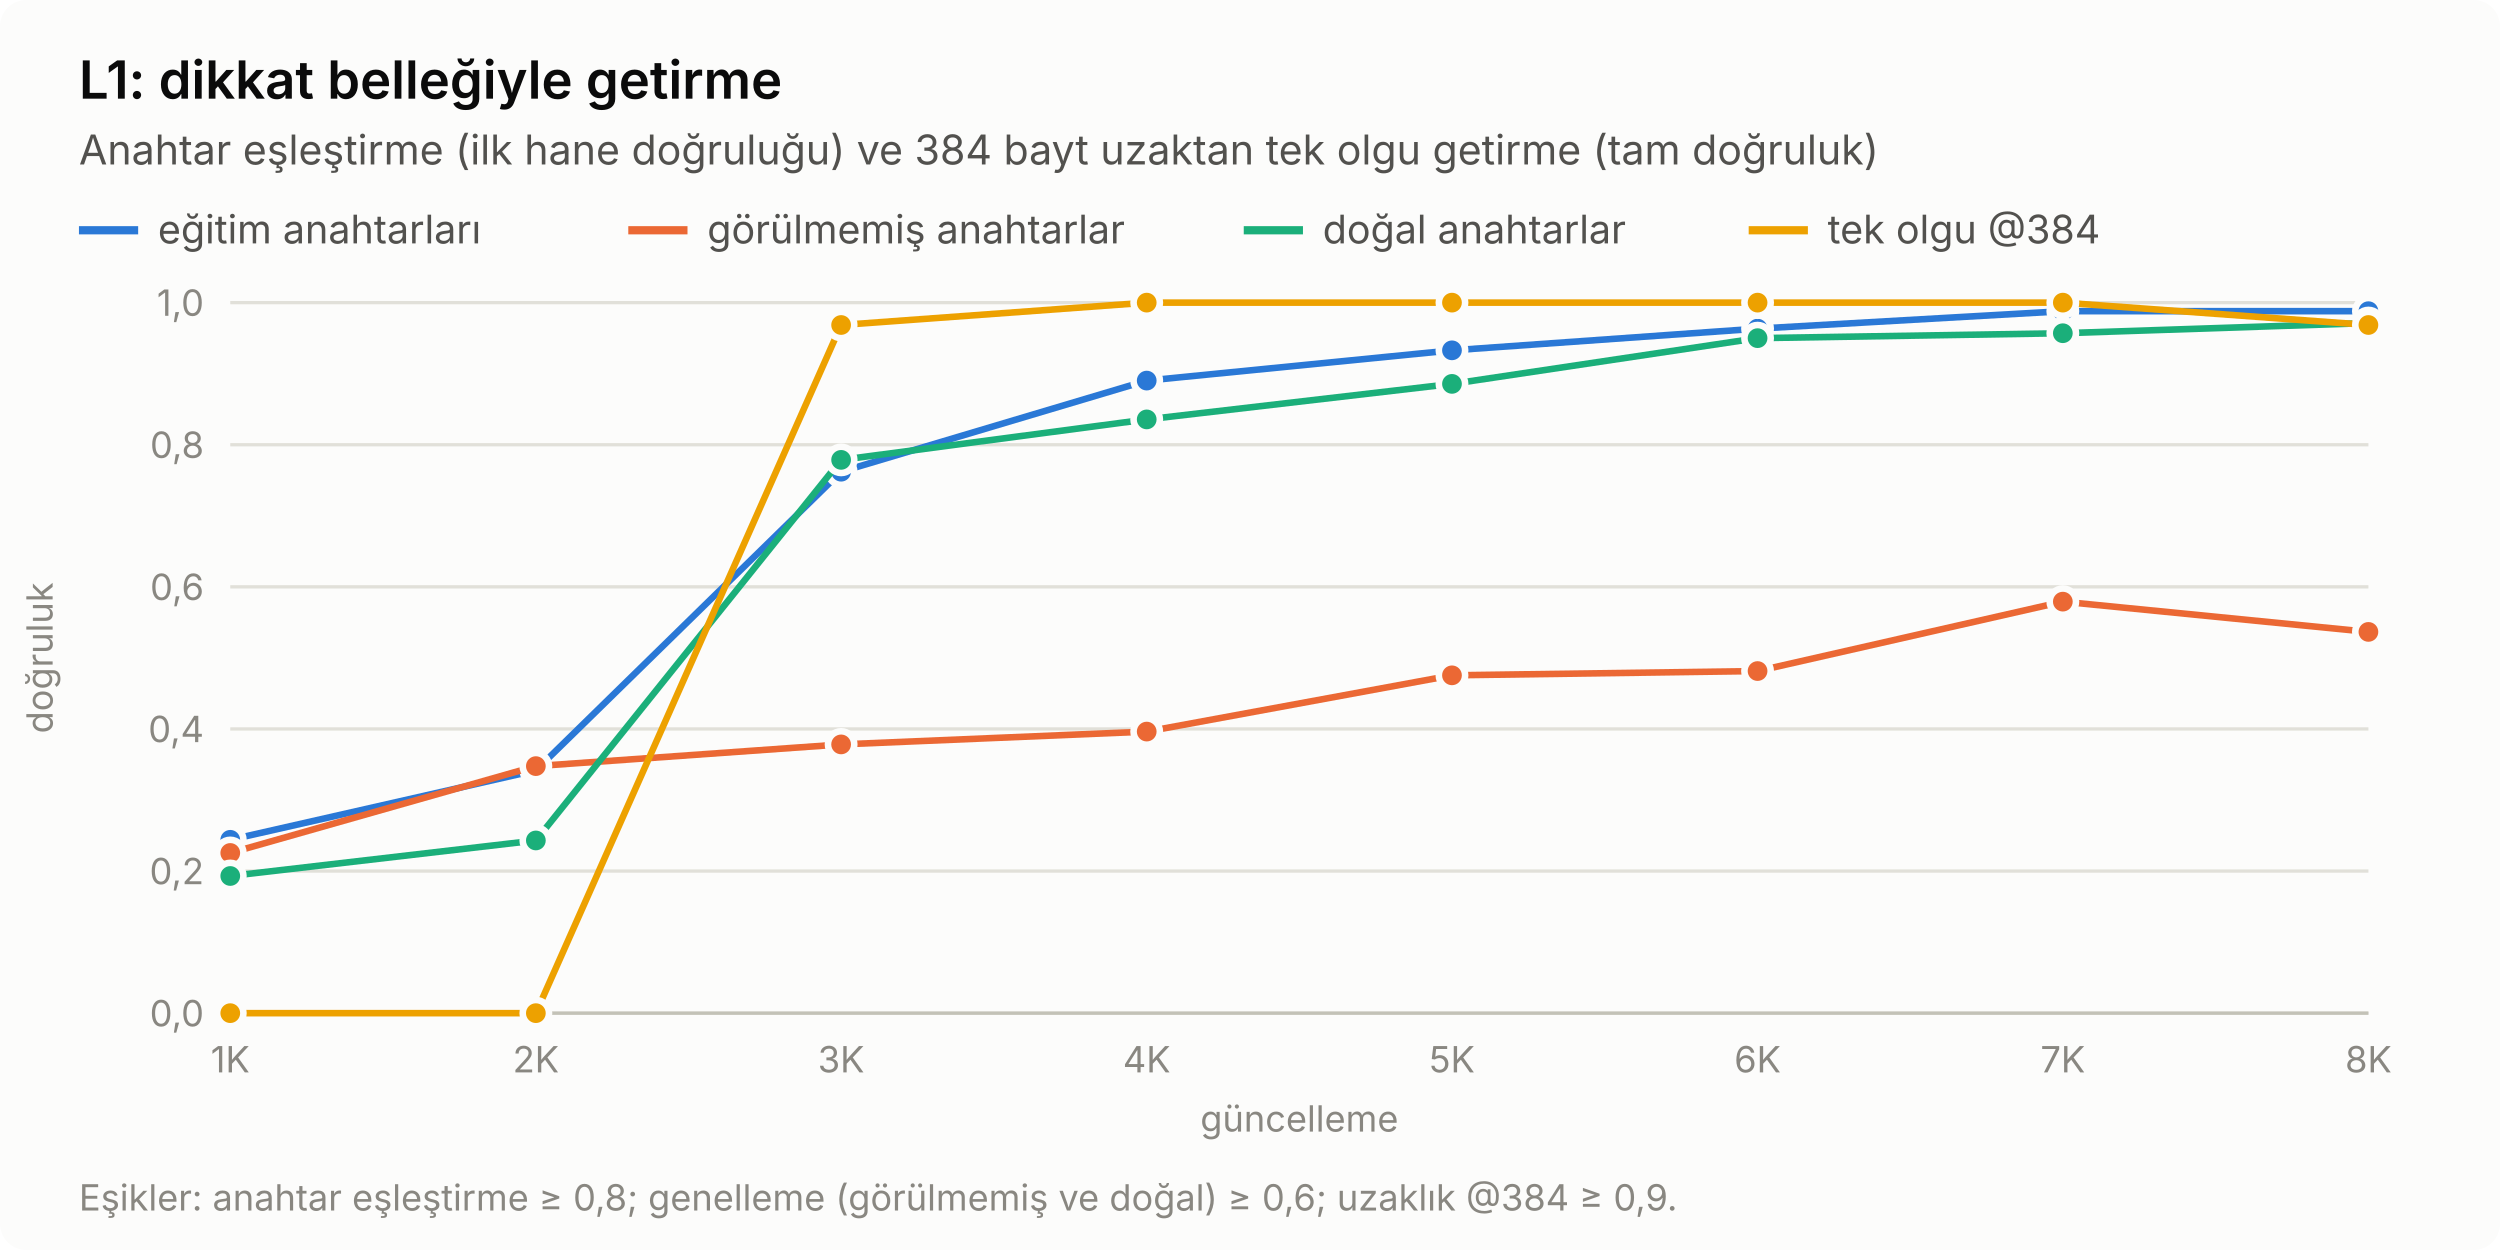
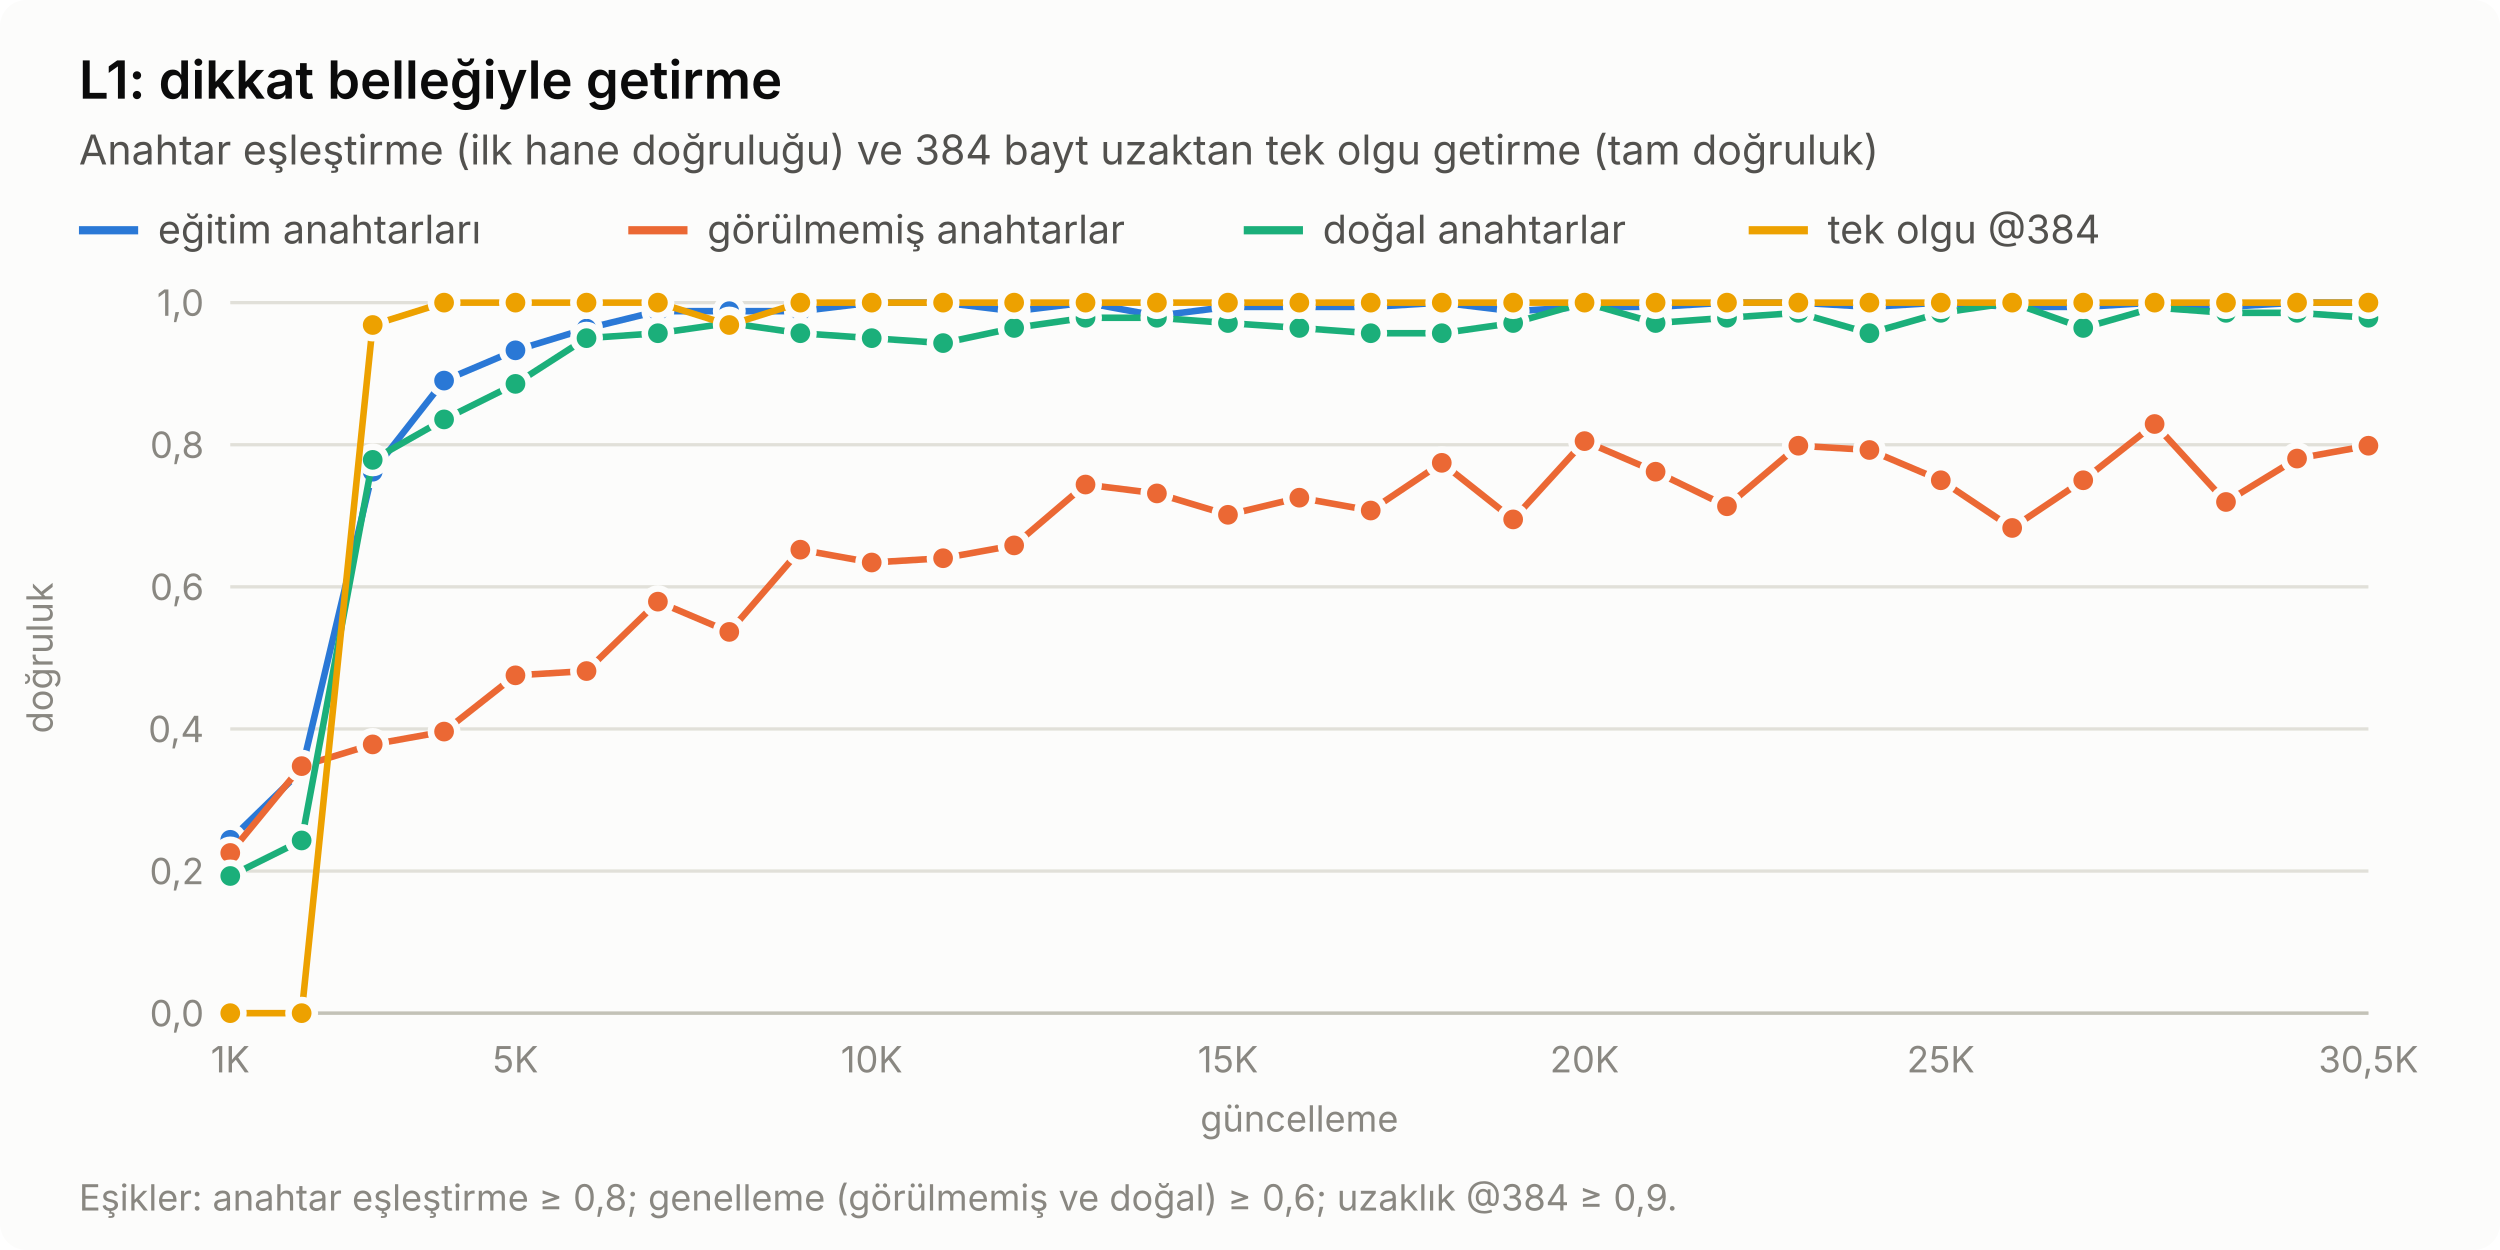
<svg xmlns="http://www.w3.org/2000/svg" width="760" height="380" viewBox="0 0 760 380" role="img" aria-labelledby="t d">
  <style>
.bg{fill:#fcfcfb}.t1{fill:#0b0b0b}.t2{fill:#52514e}.tm{fill:#898781}.grid{stroke:#e1e0d9}.axis{stroke:#c3c2b7}.ring{stroke:#fcfcfb}
.l1{stroke:#2a78d6}.l2{stroke:#eb6834}.l3{stroke:#1baf7a}.l4{stroke:#eda100}
.f1{fill:#2a78d6}.f2{fill:#eb6834}.f3{fill:#1baf7a}.f4{fill:#eda100}
@media (prefers-color-scheme:dark){.bg{fill:#1a1a19}.t1{fill:#f0efec}.t2{fill:#c3c2b7}.grid{stroke:#2c2c2a}.axis{stroke:#383835}
.ring{stroke:#1a1a19}.l1{stroke:#3987e5}.l2{stroke:#d95926}.l3{stroke:#199e70}.l4{stroke:#c98500}
.f1{fill:#3987e5}.f2{fill:#d95926}.f3{fill:#199e70}.f4{fill:#c98500}}
text{font-family:system-ui,-apple-system,'Segoe UI',sans-serif}
</style>
  <rect class="bg" width="760" height="380" rx="8" />
  <text class="t1" x="24.0" y="30.0" font-size="16" font-weight="600" text-anchor="start">L1: dikkat belleğiyle getirme</text>
  <text class="t2" x="24.0" y="50.0" font-size="12.5" font-weight="400" text-anchor="start">Anahtar eşleştirme (ilk hane doğruluğu) ve 384 bayt uzaktan tek olgu getirme (tam doğruluk)</text>
  <line class="l1" x1="24.0" y1="70.0" x2="42.0" y2="70.0" stroke-width="2.5" />
  <text class="t2" x="48.0" y="74.0" font-size="12" font-weight="400" text-anchor="start">eğitim anahtarları</text>
  <line class="l2" x1="191.0" y1="70.0" x2="209.0" y2="70.0" stroke-width="2.5" />
  <text class="t2" x="215.0" y="74.0" font-size="12" font-weight="400" text-anchor="start">görülmemiş anahtarlar</text>
  <line class="l3" x1="378.1" y1="70.0" x2="396.1" y2="70.0" stroke-width="2.5" />
  <text class="t2" x="402.1" y="74.0" font-size="12" font-weight="400" text-anchor="start">doğal anahtarlar</text>
  <line class="l4" x1="531.6" y1="70.0" x2="549.6" y2="70.0" stroke-width="2.5" />
  <text class="t2" x="555.6" y="74.0" font-size="12" font-weight="400" text-anchor="start">tek olgu @384</text>
  <line class="grid" x1="70.0" y1="308.0" x2="720.0" y2="308.0" stroke-width="1" />
  <text class="tm" x="62.0" y="312.0" font-size="11" font-weight="400" text-anchor="end">0,0</text>
  <line class="grid" x1="70.0" y1="264.8" x2="720.0" y2="264.8" stroke-width="1" />
  <text class="tm" x="62.0" y="268.8" font-size="11" font-weight="400" text-anchor="end">0,2</text>
  <line class="grid" x1="70.0" y1="221.6" x2="720.0" y2="221.6" stroke-width="1" />
  <text class="tm" x="62.0" y="225.6" font-size="11" font-weight="400" text-anchor="end">0,4</text>
  <line class="grid" x1="70.0" y1="178.4" x2="720.0" y2="178.4" stroke-width="1" />
  <text class="tm" x="62.0" y="182.4" font-size="11" font-weight="400" text-anchor="end">0,6</text>
  <line class="grid" x1="70.0" y1="135.2" x2="720.0" y2="135.2" stroke-width="1" />
  <text class="tm" x="62.0" y="139.2" font-size="11" font-weight="400" text-anchor="end">0,8</text>
  <line class="grid" x1="70.0" y1="92.0" x2="720.0" y2="92.0" stroke-width="1" />
  <text class="tm" x="62.0" y="96.0" font-size="11" font-weight="400" text-anchor="end">1,0</text>
  <line class="axis" x1="70.0" y1="308.0" x2="720.0" y2="308.0" stroke-width="1" />
  <text class="tm" x="70.0" y="326.0" font-size="11" font-weight="400" text-anchor="middle">1K</text>
-   <text class="tm" x="162.9" y="326.0" font-size="11" font-weight="400" text-anchor="middle">2K</text>
-   <text class="tm" x="255.7" y="326.0" font-size="11" font-weight="400" text-anchor="middle">3K</text>
-   <text class="tm" x="348.6" y="326.0" font-size="11" font-weight="400" text-anchor="middle">4K</text>
-   <text class="tm" x="441.4" y="326.0" font-size="11" font-weight="400" text-anchor="middle">5K</text>
-   <text class="tm" x="534.3" y="326.0" font-size="11" font-weight="400" text-anchor="middle">6K</text>
-   <text class="tm" x="627.1" y="326.0" font-size="11" font-weight="400" text-anchor="middle">7K</text>
-   <text class="tm" x="720.0" y="326.0" font-size="11" font-weight="400" text-anchor="middle">8K</text>
+   <text class="tm" x="91.7" y="326.0" font-size="11" font-weight="400" text-anchor="middle" />
+   <text class="tm" x="113.3" y="326.0" font-size="11" font-weight="400" text-anchor="middle" />
+   <text class="tm" x="135.0" y="326.0" font-size="11" font-weight="400" text-anchor="middle" />
+   <text class="tm" x="156.7" y="326.0" font-size="11" font-weight="400" text-anchor="middle">5K</text>
+   <text class="tm" x="178.3" y="326.0" font-size="11" font-weight="400" text-anchor="middle" />
+   <text class="tm" x="200.0" y="326.0" font-size="11" font-weight="400" text-anchor="middle" />
+   <text class="tm" x="221.7" y="326.0" font-size="11" font-weight="400" text-anchor="middle" />
+   <text class="tm" x="243.3" y="326.0" font-size="11" font-weight="400" text-anchor="middle" />
+   <text class="tm" x="265.0" y="326.0" font-size="11" font-weight="400" text-anchor="middle">10K</text>
+   <text class="tm" x="286.7" y="326.0" font-size="11" font-weight="400" text-anchor="middle" />
+   <text class="tm" x="308.3" y="326.0" font-size="11" font-weight="400" text-anchor="middle" />
+   <text class="tm" x="330.0" y="326.0" font-size="11" font-weight="400" text-anchor="middle" />
+   <text class="tm" x="351.7" y="326.0" font-size="11" font-weight="400" text-anchor="middle" />
+   <text class="tm" x="373.3" y="326.0" font-size="11" font-weight="400" text-anchor="middle">15K</text>
+   <text class="tm" x="395.0" y="326.0" font-size="11" font-weight="400" text-anchor="middle" />
+   <text class="tm" x="416.7" y="326.0" font-size="11" font-weight="400" text-anchor="middle" />
+   <text class="tm" x="438.3" y="326.0" font-size="11" font-weight="400" text-anchor="middle" />
+   <text class="tm" x="460.0" y="326.0" font-size="11" font-weight="400" text-anchor="middle" />
+   <text class="tm" x="481.7" y="326.0" font-size="11" font-weight="400" text-anchor="middle">20K</text>
+   <text class="tm" x="503.3" y="326.0" font-size="11" font-weight="400" text-anchor="middle" />
+   <text class="tm" x="525.0" y="326.0" font-size="11" font-weight="400" text-anchor="middle" />
+   <text class="tm" x="546.7" y="326.0" font-size="11" font-weight="400" text-anchor="middle" />
+   <text class="tm" x="568.3" y="326.0" font-size="11" font-weight="400" text-anchor="middle" />
+   <text class="tm" x="590.0" y="326.0" font-size="11" font-weight="400" text-anchor="middle">25K</text>
+   <text class="tm" x="611.7" y="326.0" font-size="11" font-weight="400" text-anchor="middle" />
+   <text class="tm" x="633.3" y="326.0" font-size="11" font-weight="400" text-anchor="middle" />
+   <text class="tm" x="655.0" y="326.0" font-size="11" font-weight="400" text-anchor="middle" />
+   <text class="tm" x="676.7" y="326.0" font-size="11" font-weight="400" text-anchor="middle" />
+   <text class="tm" x="698.3" y="326.0" font-size="11" font-weight="400" text-anchor="middle" />
+   <text class="tm" x="720.0" y="326.0" font-size="11" font-weight="400" text-anchor="middle">30,5K</text>
  <text class="tm" x="395.0" y="344.0" font-size="11" font-weight="400" text-anchor="middle">güncelleme</text>
  <text class="tm" font-size="11" transform="translate(16 200.0) rotate(-90)" text-anchor="middle">doğruluk</text>
-   <polyline class="l1" fill="none" stroke-width="2" stroke-linejoin="round" stroke-linecap="round" points="70.0,255.3 162.9,234.2 255.7,143.4 348.6,115.7 441.4,106.5 534.3,99.9 627.1,94.6 720.0,94.6" />
+   <polyline class="l1" fill="none" stroke-width="2" stroke-linejoin="round" stroke-linecap="round" points="70.0,255.3 91.7,234.2 113.3,143.4 135.0,115.7 156.7,106.5 178.3,99.9 200.0,94.6 221.7,94.6 243.3,94.6 265.0,92.0 286.7,92.0 308.3,94.6 330.0,92.0 351.7,96.0 373.3,93.3 395.0,93.3 416.7,93.3 438.3,92.0 460.0,94.6 481.7,93.3 503.3,93.3 525.0,92.0 546.7,92.0 568.3,93.3 590.0,92.0 611.7,93.3 633.3,93.3 655.0,92.0 676.7,93.3 698.3,92.0 720.0,92.0" />
  <circle class="f1 ring" cx="70.0" cy="255.3" r="4" stroke-width="2" />
-   <circle class="f1 ring" cx="162.9" cy="234.2" r="4" stroke-width="2" />
-   <circle class="f1 ring" cx="255.7" cy="143.4" r="4" stroke-width="2" />
-   <circle class="f1 ring" cx="348.6" cy="115.7" r="4" stroke-width="2" />
-   <circle class="f1 ring" cx="441.4" cy="106.5" r="4" stroke-width="2" />
-   <circle class="f1 ring" cx="534.3" cy="99.9" r="4" stroke-width="2" />
-   <circle class="f1 ring" cx="627.1" cy="94.6" r="4" stroke-width="2" />
-   <circle class="f1 ring" cx="720.0" cy="94.6" r="4" stroke-width="2" />
-   <polyline class="l2" fill="none" stroke-width="2" stroke-linejoin="round" stroke-linecap="round" points="70.0,259.3 162.9,232.9 255.7,226.3 348.6,222.4 441.4,205.3 534.3,204.0 627.1,182.9 720.0,192.1" />
+   <circle class="f1 ring" cx="91.7" cy="234.2" r="4" stroke-width="2" />
+   <circle class="f1 ring" cx="113.3" cy="143.4" r="4" stroke-width="2" />
+   <circle class="f1 ring" cx="135.0" cy="115.7" r="4" stroke-width="2" />
+   <circle class="f1 ring" cx="156.7" cy="106.5" r="4" stroke-width="2" />
+   <circle class="f1 ring" cx="178.3" cy="99.9" r="4" stroke-width="2" />
+   <circle class="f1 ring" cx="200.0" cy="94.6" r="4" stroke-width="2" />
+   <circle class="f1 ring" cx="221.7" cy="94.6" r="4" stroke-width="2" />
+   <circle class="f1 ring" cx="243.3" cy="94.6" r="4" stroke-width="2" />
+   <circle class="f1 ring" cx="265.0" cy="92.0" r="4" stroke-width="2" />
+   <circle class="f1 ring" cx="286.7" cy="92.0" r="4" stroke-width="2" />
+   <circle class="f1 ring" cx="308.3" cy="94.6" r="4" stroke-width="2" />
+   <circle class="f1 ring" cx="330.0" cy="92.0" r="4" stroke-width="2" />
+   <circle class="f1 ring" cx="351.7" cy="96.0" r="4" stroke-width="2" />
+   <circle class="f1 ring" cx="373.3" cy="93.3" r="4" stroke-width="2" />
+   <circle class="f1 ring" cx="395.0" cy="93.3" r="4" stroke-width="2" />
+   <circle class="f1 ring" cx="416.7" cy="93.3" r="4" stroke-width="2" />
+   <circle class="f1 ring" cx="438.3" cy="92.0" r="4" stroke-width="2" />
+   <circle class="f1 ring" cx="460.0" cy="94.6" r="4" stroke-width="2" />
+   <circle class="f1 ring" cx="481.7" cy="93.3" r="4" stroke-width="2" />
+   <circle class="f1 ring" cx="503.3" cy="93.3" r="4" stroke-width="2" />
+   <circle class="f1 ring" cx="525.0" cy="92.0" r="4" stroke-width="2" />
+   <circle class="f1 ring" cx="546.7" cy="92.0" r="4" stroke-width="2" />
+   <circle class="f1 ring" cx="568.3" cy="93.3" r="4" stroke-width="2" />
+   <circle class="f1 ring" cx="590.0" cy="92.0" r="4" stroke-width="2" />
+   <circle class="f1 ring" cx="611.7" cy="93.3" r="4" stroke-width="2" />
+   <circle class="f1 ring" cx="633.3" cy="93.3" r="4" stroke-width="2" />
+   <circle class="f1 ring" cx="655.0" cy="92.0" r="4" stroke-width="2" />
+   <circle class="f1 ring" cx="676.7" cy="93.3" r="4" stroke-width="2" />
+   <circle class="f1 ring" cx="698.3" cy="92.0" r="4" stroke-width="2" />
+   <circle class="f1 ring" cx="720.0" cy="92.0" r="4" stroke-width="2" />
+   <polyline class="l2" fill="none" stroke-width="2" stroke-linejoin="round" stroke-linecap="round" points="70.0,259.3 91.7,232.9 113.3,226.3 135.0,222.4 156.7,205.3 178.3,204.0 200.0,182.9 221.7,192.1 243.3,167.1 265.0,171.0 286.7,169.7 308.3,165.8 330.0,147.3 351.7,150.0 373.3,156.5 395.0,151.3 416.7,155.2 438.3,140.7 460.0,157.9 481.7,134.1 503.3,143.4 525.0,153.9 546.7,135.5 568.3,136.8 590.0,146.0 611.7,160.5 633.3,146.0 655.0,128.9 676.7,152.6 698.3,139.4 720.0,135.5" />
  <circle class="f2 ring" cx="70.0" cy="259.3" r="4" stroke-width="2" />
-   <circle class="f2 ring" cx="162.9" cy="232.9" r="4" stroke-width="2" />
-   <circle class="f2 ring" cx="255.7" cy="226.3" r="4" stroke-width="2" />
-   <circle class="f2 ring" cx="348.6" cy="222.4" r="4" stroke-width="2" />
-   <circle class="f2 ring" cx="441.4" cy="205.3" r="4" stroke-width="2" />
-   <circle class="f2 ring" cx="534.3" cy="204.0" r="4" stroke-width="2" />
-   <circle class="f2 ring" cx="627.1" cy="182.9" r="4" stroke-width="2" />
-   <circle class="f2 ring" cx="720.0" cy="192.1" r="4" stroke-width="2" />
-   <polyline class="l3" fill="none" stroke-width="2" stroke-linejoin="round" stroke-linecap="round" points="70.0,266.3 162.9,255.5 255.7,139.8 348.6,127.5 441.4,116.7 534.3,102.8 627.1,101.3 720.0,98.2" />
+   <circle class="f2 ring" cx="91.7" cy="232.9" r="4" stroke-width="2" />
+   <circle class="f2 ring" cx="113.3" cy="226.3" r="4" stroke-width="2" />
+   <circle class="f2 ring" cx="135.0" cy="222.4" r="4" stroke-width="2" />
+   <circle class="f2 ring" cx="156.7" cy="205.3" r="4" stroke-width="2" />
+   <circle class="f2 ring" cx="178.3" cy="204.0" r="4" stroke-width="2" />
+   <circle class="f2 ring" cx="200.0" cy="182.9" r="4" stroke-width="2" />
+   <circle class="f2 ring" cx="221.7" cy="192.1" r="4" stroke-width="2" />
+   <circle class="f2 ring" cx="243.3" cy="167.1" r="4" stroke-width="2" />
+   <circle class="f2 ring" cx="265.0" cy="171.0" r="4" stroke-width="2" />
+   <circle class="f2 ring" cx="286.7" cy="169.7" r="4" stroke-width="2" />
+   <circle class="f2 ring" cx="308.3" cy="165.8" r="4" stroke-width="2" />
+   <circle class="f2 ring" cx="330.0" cy="147.3" r="4" stroke-width="2" />
+   <circle class="f2 ring" cx="351.7" cy="150.0" r="4" stroke-width="2" />
+   <circle class="f2 ring" cx="373.3" cy="156.5" r="4" stroke-width="2" />
+   <circle class="f2 ring" cx="395.0" cy="151.3" r="4" stroke-width="2" />
+   <circle class="f2 ring" cx="416.7" cy="155.2" r="4" stroke-width="2" />
+   <circle class="f2 ring" cx="438.3" cy="140.7" r="4" stroke-width="2" />
+   <circle class="f2 ring" cx="460.0" cy="157.9" r="4" stroke-width="2" />
+   <circle class="f2 ring" cx="481.7" cy="134.1" r="4" stroke-width="2" />
+   <circle class="f2 ring" cx="503.3" cy="143.4" r="4" stroke-width="2" />
+   <circle class="f2 ring" cx="525.0" cy="153.9" r="4" stroke-width="2" />
+   <circle class="f2 ring" cx="546.7" cy="135.5" r="4" stroke-width="2" />
+   <circle class="f2 ring" cx="568.3" cy="136.8" r="4" stroke-width="2" />
+   <circle class="f2 ring" cx="590.0" cy="146.0" r="4" stroke-width="2" />
+   <circle class="f2 ring" cx="611.7" cy="160.5" r="4" stroke-width="2" />
+   <circle class="f2 ring" cx="633.3" cy="146.0" r="4" stroke-width="2" />
+   <circle class="f2 ring" cx="655.0" cy="128.9" r="4" stroke-width="2" />
+   <circle class="f2 ring" cx="676.7" cy="152.6" r="4" stroke-width="2" />
+   <circle class="f2 ring" cx="698.3" cy="139.4" r="4" stroke-width="2" />
+   <circle class="f2 ring" cx="720.0" cy="135.5" r="4" stroke-width="2" />
+   <polyline class="l3" fill="none" stroke-width="2" stroke-linejoin="round" stroke-linecap="round" points="70.0,266.3 91.7,255.5 113.3,139.8 135.0,127.5 156.7,116.7 178.3,102.8 200.0,101.3 221.7,98.2 243.3,101.3 265.0,102.8 286.7,104.3 308.3,99.7 330.0,96.6 351.7,96.6 373.3,98.2 395.0,99.7 416.7,101.3 438.3,101.3 460.0,98.2 481.7,92.0 503.3,98.2 525.0,96.6 546.7,95.1 568.3,101.3 590.0,95.1 611.7,92.0 633.3,99.7 655.0,93.5 676.7,95.1 698.3,95.1 720.0,96.6" />
  <circle class="f3 ring" cx="70.0" cy="266.3" r="4" stroke-width="2" />
-   <circle class="f3 ring" cx="162.9" cy="255.5" r="4" stroke-width="2" />
-   <circle class="f3 ring" cx="255.7" cy="139.8" r="4" stroke-width="2" />
-   <circle class="f3 ring" cx="348.6" cy="127.5" r="4" stroke-width="2" />
-   <circle class="f3 ring" cx="441.4" cy="116.7" r="4" stroke-width="2" />
-   <circle class="f3 ring" cx="534.3" cy="102.8" r="4" stroke-width="2" />
-   <circle class="f3 ring" cx="627.1" cy="101.3" r="4" stroke-width="2" />
-   <circle class="f3 ring" cx="720.0" cy="98.2" r="4" stroke-width="2" />
-   <polyline class="l4" fill="none" stroke-width="2" stroke-linejoin="round" stroke-linecap="round" points="70.0,308.0 162.9,308.0 255.7,98.8 348.6,92.0 441.4,92.0 534.3,92.0 627.1,92.0 720.0,98.8" />
+   <circle class="f3 ring" cx="91.7" cy="255.5" r="4" stroke-width="2" />
+   <circle class="f3 ring" cx="113.3" cy="139.8" r="4" stroke-width="2" />
+   <circle class="f3 ring" cx="135.0" cy="127.5" r="4" stroke-width="2" />
+   <circle class="f3 ring" cx="156.7" cy="116.7" r="4" stroke-width="2" />
+   <circle class="f3 ring" cx="178.3" cy="102.8" r="4" stroke-width="2" />
+   <circle class="f3 ring" cx="200.0" cy="101.3" r="4" stroke-width="2" />
+   <circle class="f3 ring" cx="221.7" cy="98.2" r="4" stroke-width="2" />
+   <circle class="f3 ring" cx="243.3" cy="101.3" r="4" stroke-width="2" />
+   <circle class="f3 ring" cx="265.0" cy="102.8" r="4" stroke-width="2" />
+   <circle class="f3 ring" cx="286.7" cy="104.3" r="4" stroke-width="2" />
+   <circle class="f3 ring" cx="308.3" cy="99.7" r="4" stroke-width="2" />
+   <circle class="f3 ring" cx="330.0" cy="96.6" r="4" stroke-width="2" />
+   <circle class="f3 ring" cx="351.7" cy="96.6" r="4" stroke-width="2" />
+   <circle class="f3 ring" cx="373.3" cy="98.2" r="4" stroke-width="2" />
+   <circle class="f3 ring" cx="395.0" cy="99.7" r="4" stroke-width="2" />
+   <circle class="f3 ring" cx="416.7" cy="101.3" r="4" stroke-width="2" />
+   <circle class="f3 ring" cx="438.3" cy="101.3" r="4" stroke-width="2" />
+   <circle class="f3 ring" cx="460.0" cy="98.2" r="4" stroke-width="2" />
+   <circle class="f3 ring" cx="481.7" cy="92.0" r="4" stroke-width="2" />
+   <circle class="f3 ring" cx="503.3" cy="98.2" r="4" stroke-width="2" />
+   <circle class="f3 ring" cx="525.0" cy="96.6" r="4" stroke-width="2" />
+   <circle class="f3 ring" cx="546.7" cy="95.1" r="4" stroke-width="2" />
+   <circle class="f3 ring" cx="568.3" cy="101.3" r="4" stroke-width="2" />
+   <circle class="f3 ring" cx="590.0" cy="95.1" r="4" stroke-width="2" />
+   <circle class="f3 ring" cx="611.7" cy="92.0" r="4" stroke-width="2" />
+   <circle class="f3 ring" cx="633.3" cy="99.7" r="4" stroke-width="2" />
+   <circle class="f3 ring" cx="655.0" cy="93.5" r="4" stroke-width="2" />
+   <circle class="f3 ring" cx="676.7" cy="95.1" r="4" stroke-width="2" />
+   <circle class="f3 ring" cx="698.3" cy="95.1" r="4" stroke-width="2" />
+   <circle class="f3 ring" cx="720.0" cy="96.6" r="4" stroke-width="2" />
+   <polyline class="l4" fill="none" stroke-width="2" stroke-linejoin="round" stroke-linecap="round" points="70.0,308.0 91.7,308.0 113.3,98.8 135.0,92.0 156.7,92.0 178.3,92.0 200.0,92.0 221.7,98.8 243.3,92.0 265.0,92.0 286.7,92.0 308.3,92.0 330.0,92.0 351.7,92.0 373.3,92.0 395.0,92.0 416.7,92.0 438.3,92.0 460.0,92.0 481.7,92.0 503.3,92.0 525.0,92.0 546.7,92.0 568.3,92.0 590.0,92.0 611.7,92.0 633.3,92.0 655.0,92.0 676.7,92.0 698.3,92.0 720.0,92.0" />
  <circle class="f4 ring" cx="70.0" cy="308.0" r="4" stroke-width="2" />
-   <circle class="f4 ring" cx="162.9" cy="308.0" r="4" stroke-width="2" />
-   <circle class="f4 ring" cx="255.7" cy="98.8" r="4" stroke-width="2" />
-   <circle class="f4 ring" cx="348.6" cy="92.0" r="4" stroke-width="2" />
-   <circle class="f4 ring" cx="441.4" cy="92.0" r="4" stroke-width="2" />
-   <circle class="f4 ring" cx="534.3" cy="92.0" r="4" stroke-width="2" />
-   <circle class="f4 ring" cx="627.1" cy="92.0" r="4" stroke-width="2" />
-   <circle class="f4 ring" cx="720.0" cy="98.8" r="4" stroke-width="2" />
+   <circle class="f4 ring" cx="91.7" cy="308.0" r="4" stroke-width="2" />
+   <circle class="f4 ring" cx="113.3" cy="98.8" r="4" stroke-width="2" />
+   <circle class="f4 ring" cx="135.0" cy="92.0" r="4" stroke-width="2" />
+   <circle class="f4 ring" cx="156.7" cy="92.0" r="4" stroke-width="2" />
+   <circle class="f4 ring" cx="178.3" cy="92.0" r="4" stroke-width="2" />
+   <circle class="f4 ring" cx="200.0" cy="92.0" r="4" stroke-width="2" />
+   <circle class="f4 ring" cx="221.7" cy="98.8" r="4" stroke-width="2" />
+   <circle class="f4 ring" cx="243.3" cy="92.0" r="4" stroke-width="2" />
+   <circle class="f4 ring" cx="265.0" cy="92.0" r="4" stroke-width="2" />
+   <circle class="f4 ring" cx="286.7" cy="92.0" r="4" stroke-width="2" />
+   <circle class="f4 ring" cx="308.3" cy="92.0" r="4" stroke-width="2" />
+   <circle class="f4 ring" cx="330.0" cy="92.0" r="4" stroke-width="2" />
+   <circle class="f4 ring" cx="351.7" cy="92.0" r="4" stroke-width="2" />
+   <circle class="f4 ring" cx="373.3" cy="92.0" r="4" stroke-width="2" />
+   <circle class="f4 ring" cx="395.0" cy="92.0" r="4" stroke-width="2" />
+   <circle class="f4 ring" cx="416.7" cy="92.0" r="4" stroke-width="2" />
+   <circle class="f4 ring" cx="438.3" cy="92.0" r="4" stroke-width="2" />
+   <circle class="f4 ring" cx="460.0" cy="92.0" r="4" stroke-width="2" />
+   <circle class="f4 ring" cx="481.7" cy="92.0" r="4" stroke-width="2" />
+   <circle class="f4 ring" cx="503.3" cy="92.0" r="4" stroke-width="2" />
+   <circle class="f4 ring" cx="525.0" cy="92.0" r="4" stroke-width="2" />
+   <circle class="f4 ring" cx="546.7" cy="92.0" r="4" stroke-width="2" />
+   <circle class="f4 ring" cx="568.3" cy="92.0" r="4" stroke-width="2" />
+   <circle class="f4 ring" cx="590.0" cy="92.0" r="4" stroke-width="2" />
+   <circle class="f4 ring" cx="611.7" cy="92.0" r="4" stroke-width="2" />
+   <circle class="f4 ring" cx="633.3" cy="92.0" r="4" stroke-width="2" />
+   <circle class="f4 ring" cx="655.0" cy="92.0" r="4" stroke-width="2" />
+   <circle class="f4 ring" cx="676.7" cy="92.0" r="4" stroke-width="2" />
+   <circle class="f4 ring" cx="698.3" cy="92.0" r="4" stroke-width="2" />
+   <circle class="f4 ring" cx="720.0" cy="92.0" r="4" stroke-width="2" />
  <text class="tm" x="24.0" y="368.0" font-size="11" font-weight="400" text-anchor="start">Eşikler: anahtar eşleştirme ≥ 0,8; genelleme (görülmemiş ve doğal) ≥ 0,6; uzaklık @384 ≥ 0,9.</text>
</svg>
